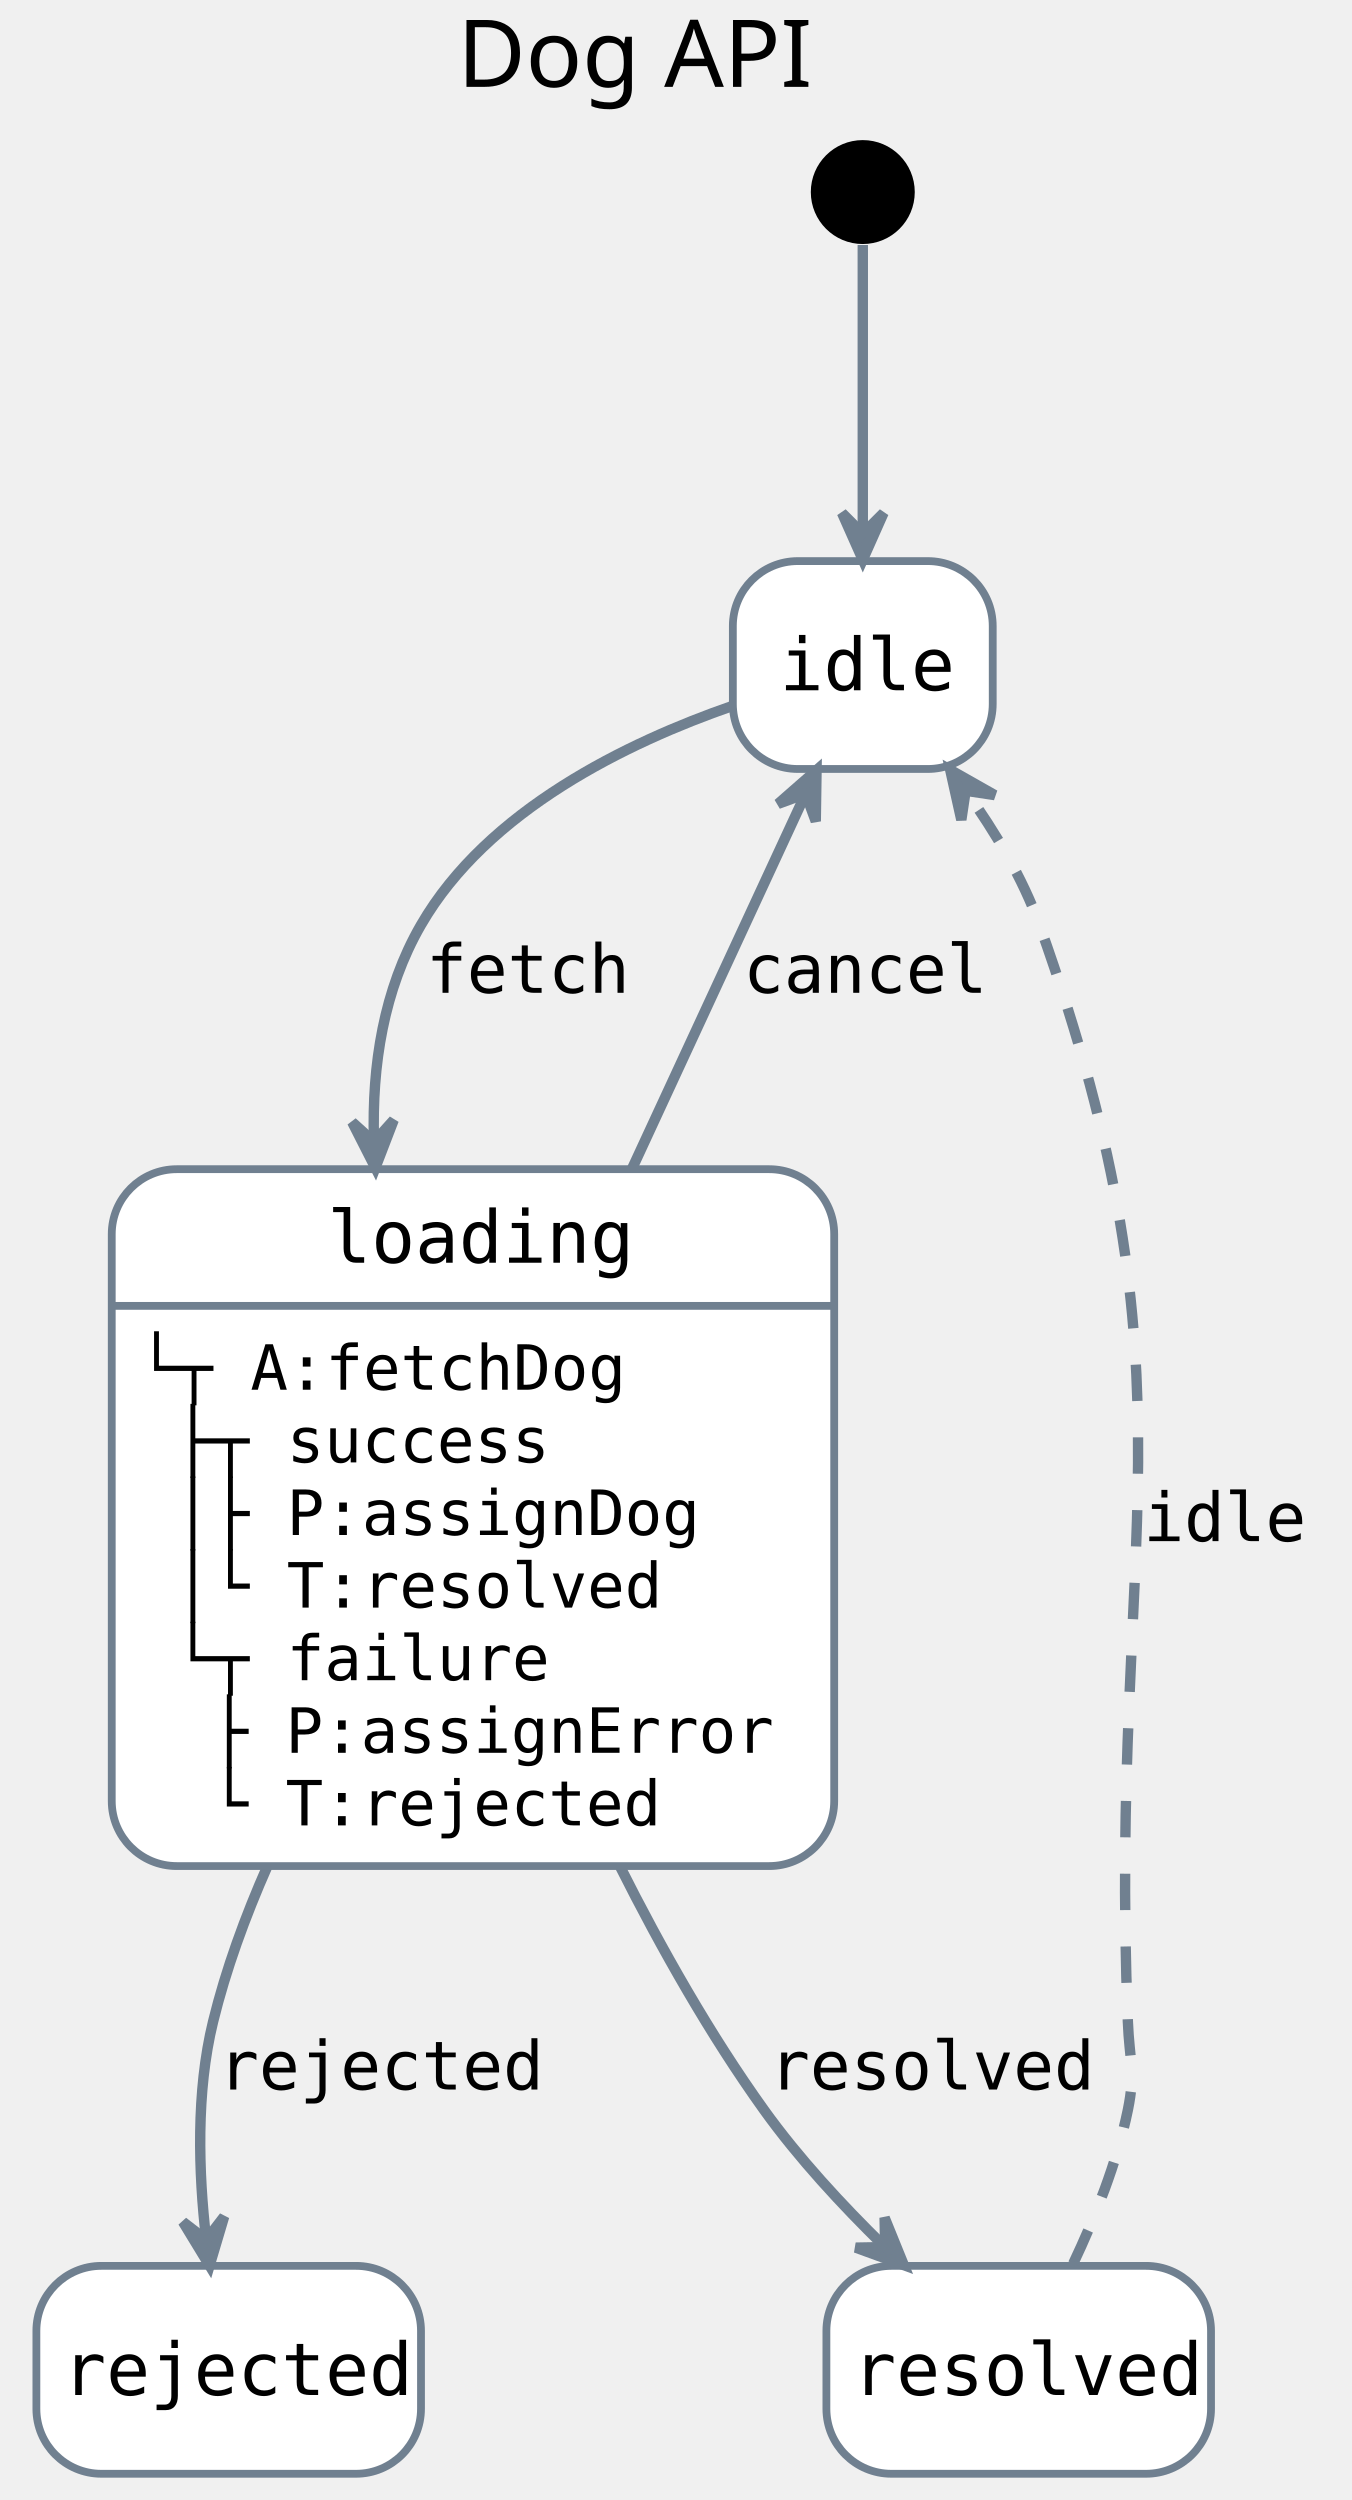
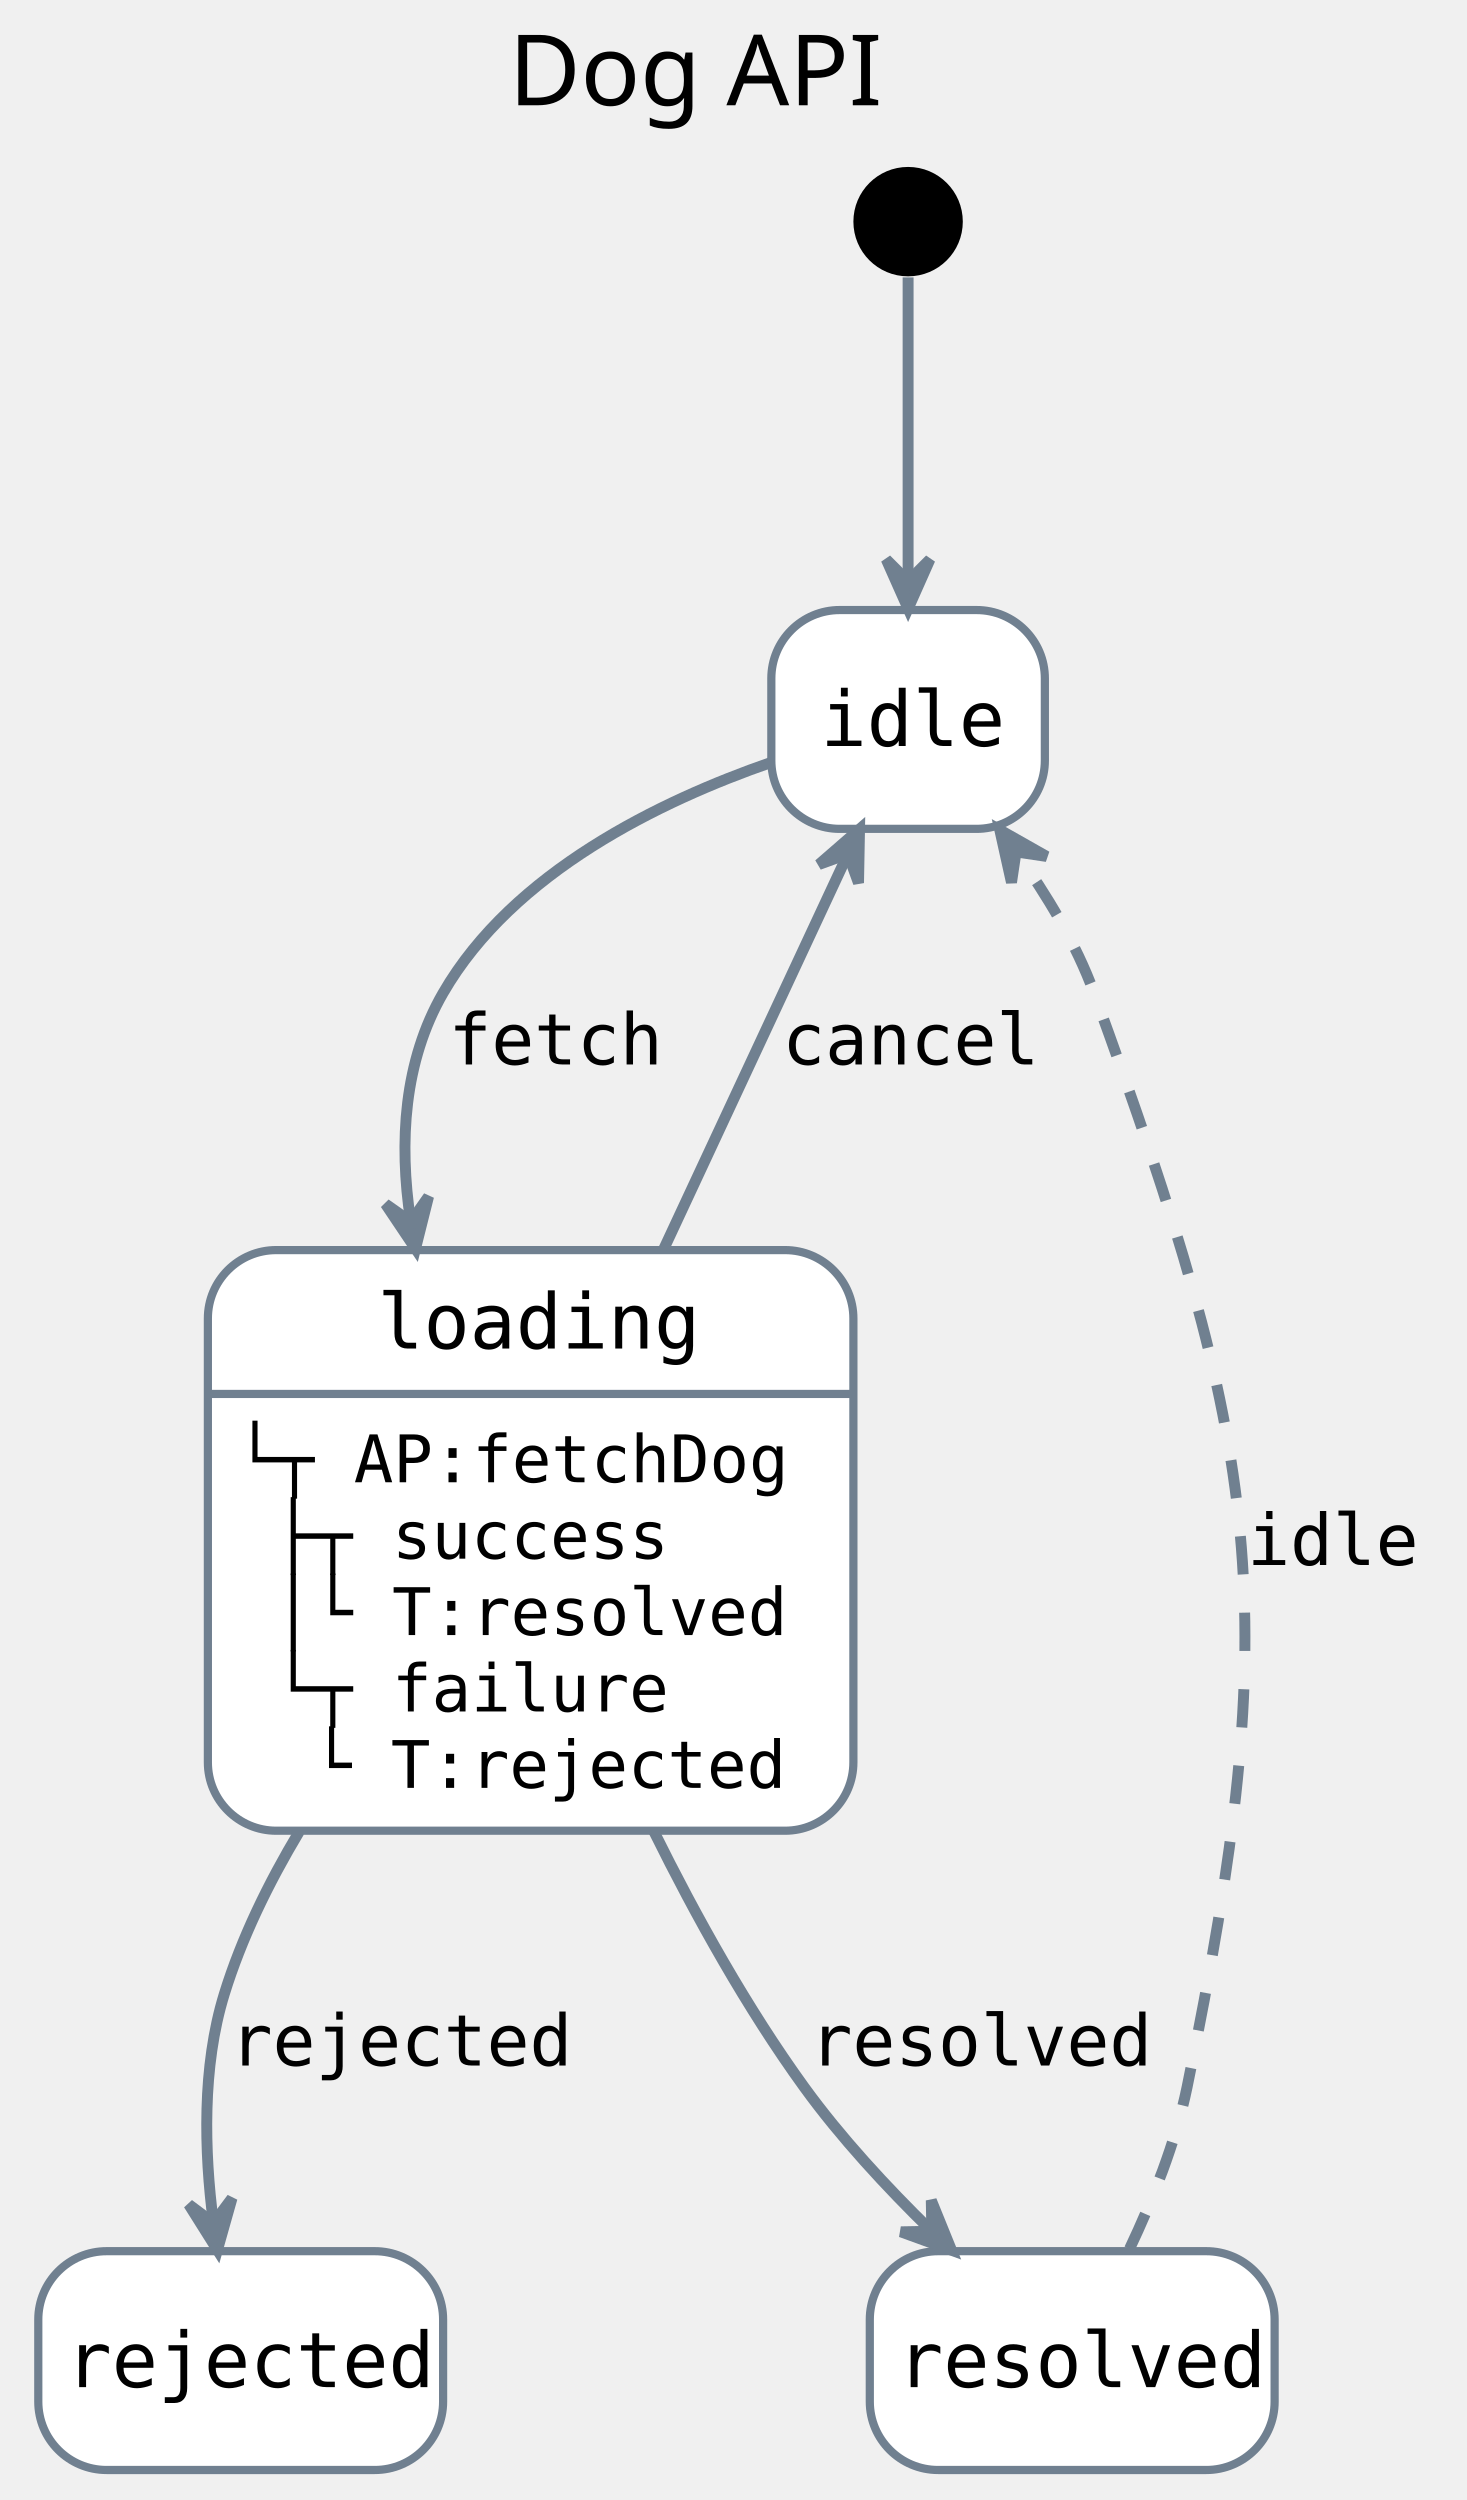
- <svg xmlns="http://www.w3.org/2000/svg" contentScriptType="application/ecmascript" contentStyleType="text/css" height="481px" preserveAspectRatio="none" style="width:260px;height:481px;background:#FFFFFF;" version="1.1" viewBox="0 0 260 481" width="260px" zoomAndPan="magnify">
+ <svg xmlns="http://www.w3.org/2000/svg" contentScriptType="application/ecmascript" contentStyleType="text/css" height="457px" preserveAspectRatio="none" style="width:268px;height:457px;background:#FFFFFF;" version="1.1" viewBox="0 0 268 457" width="268px" zoomAndPan="magnify">
  <defs />
  <g>
-     <text fill="#000000" font-family="sans-serif" font-size="18" lengthAdjust="spacing" textLength="71" x="88" y="16.708">Dog API</text>
-     <rect fill="#FFFFFF" height="40" rx="12.5" ry="12.5" style="stroke:#708090;stroke-width:1.5;" width="50" x="141" y="107.953" />
-     <text fill="#000000" font-family="monospace" font-size="14" lengthAdjust="spacing" textLength="32" x="150" y="132.8">idle</text>
+     <text fill="#000000" font-family="sans-serif" font-size="18" lengthAdjust="spacing" textLength="69" x="93" y="19.242">Dog API</text>
+     <rect fill="#FFFFFF" height="40" rx="12.5" ry="12.5" style="stroke:#708090;stroke-width:1.5;" width="50" x="141" y="111.516" />
+     <text fill="#000000" font-family="monospace" font-size="14" lengthAdjust="spacing" textLength="32" x="150" y="136.363">idle</text>
    <g id="loading">
-       <rect fill="#FFFFFF" height="134.078" rx="12.5" ry="12.5" style="stroke:#708090;stroke-width:1.5;" width="139" x="21.5" y="224.953" />
-       <line style="stroke:#708090;stroke-width:1.5;" x1="21.5" x2="160.5" y1="251.25" y2="251.25" />
-       <text fill="#000000" font-family="monospace" font-size="14" lengthAdjust="spacing" textLength="56" x="63" y="242.948">loading</text>
-       <text fill="#000000" font-family="monospace" font-size="12" lengthAdjust="spacing" textLength="91" x="26.5" y="267.389">└┬ A:fetchDog</text>
-       <text fill="#000000" font-family="monospace" font-size="12" lengthAdjust="spacing" textLength="70" x="33.5" y="281.357">├┬ success</text>
-       <text fill="#000000" font-family="monospace" font-size="12" lengthAdjust="spacing" textLength="98" x="33.5" y="295.326">│├ P:assignDog</text>
-       <text fill="#000000" font-family="monospace" font-size="12" lengthAdjust="spacing" textLength="91" x="33.5" y="309.295">│└ T:resolved</text>
-       <text fill="#000000" font-family="monospace" font-size="12" lengthAdjust="spacing" textLength="70" x="33.5" y="323.264">└┬ failure</text>
-       <text fill="#000000" font-family="monospace" font-size="12" lengthAdjust="spacing" textLength="105" x="40.5" y="337.232">├ P:assignError</text>
-       <text fill="#000000" font-family="monospace" font-size="12" lengthAdjust="spacing" textLength="84" x="40.5" y="351.201">└ T:rejected</text>
+       <rect fill="#FFFFFF" height="106.141" rx="12.5" ry="12.5" style="stroke:#708090;stroke-width:1.5;" width="118" x="38" y="228.516" />
+       <line style="stroke:#708090;stroke-width:1.5;" x1="38" x2="156" y1="254.813" y2="254.813" />
+       <text fill="#000000" font-family="monospace" font-size="14" lengthAdjust="spacing" textLength="56" x="69" y="246.511">loading</text>
+       <text fill="#000000" font-family="monospace" font-size="12" lengthAdjust="spacing" textLength="98" x="43" y="270.951">└┬ AP:fetchDog</text>
+       <text fill="#000000" font-family="monospace" font-size="12" lengthAdjust="spacing" textLength="70" x="50" y="284.92">├┬ success</text>
+       <text fill="#000000" font-family="monospace" font-size="12" lengthAdjust="spacing" textLength="91" x="50" y="298.889">│└ T:resolved</text>
+       <text fill="#000000" font-family="monospace" font-size="12" lengthAdjust="spacing" textLength="70" x="50" y="312.858">└┬ failure</text>
+       <text fill="#000000" font-family="monospace" font-size="12" lengthAdjust="spacing" textLength="84" x="57" y="326.826">└ T:rejected</text>
    </g>
-     <rect fill="#FFFFFF" height="40" rx="12.5" ry="12.5" style="stroke:#708090;stroke-width:1.5;" width="74" x="159" y="435.953" />
-     <text fill="#000000" font-family="monospace" font-size="14" lengthAdjust="spacing" textLength="64" x="164" y="460.8">resolved</text>
-     <rect fill="#FFFFFF" height="40" rx="12.5" ry="12.5" style="stroke:#708090;stroke-width:1.5;" width="74" x="7" y="435.953" />
-     <text fill="#000000" font-family="monospace" font-size="14" lengthAdjust="spacing" textLength="64" x="12" y="460.8">rejected</text>
-     <ellipse cx="166" cy="36.953" fill="#000000" rx="10" ry="10" style="stroke:none;stroke-width:1.0;" />
-     <path d="M166,47.143 C166,60.133 166,84.333 166,102.683 " fill="none" id="*start-to-idle" style="stroke:#708090;stroke-width:2.0;" />
-     <polygon fill="#708090" points="166,107.693,170,98.693,166,102.693,162,98.693,166,107.693" style="stroke:#708090;stroke-width:2.0;" />
-     <path d="M140.92,135.823 C120.77,142.813 93.78,155.833 81,177.953 C73.8,190.403 71.53,204.953 71.95,219.383 " fill="none" id="idle-to-loading" style="stroke:#708090;stroke-width:2.0;" />
-     <polygon fill="#708090" points="72.22,224.683,75.751,215.489,71.963,219.69,67.762,215.901,72.22,224.683" style="stroke:#708090;stroke-width:2.0;" />
-     <text fill="#000000" font-family="monospace" font-size="13" lengthAdjust="spacing" textLength="40" x="82" y="191.02">fetch</text>
-     <path d="M121.63,224.803 C133.43,199.313 146.17,171.793 154.96,152.813 " fill="none" id="loading-to-idle" style="stroke:#708090;stroke-width:2.0;" />
-     <polygon fill="#708090" points="157.1,148.173,149.693,154.664,155.002,152.712,156.954,158.021,157.1,148.173" style="stroke:#708090;stroke-width:2.0;" />
-     <text fill="#000000" font-family="monospace" font-size="13" lengthAdjust="spacing" textLength="48" x="143" y="191.02">cancel</text>
-     <path d="M119.23,358.983 C127.25,374.943 136.66,391.543 147,405.953 C153.63,415.193 162.05,424.283 170.03,432.093 " fill="none" id="loading-to-resolved" style="stroke:#708090;stroke-width:2.0;" />
-     <polygon fill="#708090" points="173.9,435.813,170.198,426.687,170.301,432.342,164.645,432.445,173.9,435.813" style="stroke:#708090;stroke-width:2.0;" />
-     <text fill="#000000" font-family="monospace" font-size="13" lengthAdjust="spacing" textLength="64" x="148" y="402.02">resolved</text>
-     <path d="M51.48,358.993 C47.17,368.753 43.46,378.913 41,388.953 C37.68,402.503 38.19,418.073 39.65,430.693 " fill="none" id="loading-to-rejected" style="stroke:#708090;stroke-width:2.0;" />
-     <polygon fill="#708090" points="40.32,435.903,43.129,426.463,39.677,430.945,35.196,427.492,40.32,435.903" style="stroke:#708090;stroke-width:2.0;" />
-     <text fill="#000000" font-family="monospace" font-size="13" lengthAdjust="spacing" textLength="64" x="42" y="402.02">rejected</text>
-     <path d="M206.48,435.523 C210.64,426.753 214.92,416.103 217,405.953 C218.52,398.553 217.3,396.503 217,388.953 C213.22,294.943 231.69,266.543 200,177.953 C196.76,168.903 191.4,159.973 185.89,152.273 " fill="none" id="resolved-to-idle" style="stroke:#708090;stroke-width:2.0;stroke-dasharray:7.0,7.0;" />
-     <polygon fill="#708090" points="182.82,148.123,184.959,157.737,185.795,152.142,191.39,152.977,182.82,148.123" style="stroke:#708090;stroke-width:2.0;" />
-     <text fill="#000000" font-family="monospace" font-size="13" lengthAdjust="spacing" textLength="32" x="220" y="296.52">idle</text>
+     <rect fill="#FFFFFF" height="40" rx="12.5" ry="12.5" style="stroke:#708090;stroke-width:1.5;" width="74" x="159" y="411.516" />
+     <text fill="#000000" font-family="monospace" font-size="14" lengthAdjust="spacing" textLength="64" x="164" y="436.363">resolved</text>
+     <rect fill="#FFFFFF" height="40" rx="12.5" ry="12.5" style="stroke:#708090;stroke-width:1.5;" width="74" x="7" y="411.516" />
+     <text fill="#000000" font-family="monospace" font-size="14" lengthAdjust="spacing" textLength="64" x="12" y="436.363">rejected</text>
+     <ellipse cx="166" cy="40.516" fill="#000000" rx="10" ry="10" style="stroke:none;stroke-width:1.0;" />
+     <path d="M166,50.706 C166,63.696 166,87.896 166,106.246 " fill="none" id="*start-to-idle" style="stroke:#708090;stroke-width:2.0;" />
+     <polygon fill="#708090" points="166,111.256,170,102.256,166,106.256,162,102.256,166,111.256" style="stroke:#708090;stroke-width:2.0;" />
+     <path d="M140.92,139.386 C120.77,146.376 93.78,159.396 81,181.516 C73.79,194.006 72.91,208.776 75.04,223.046 " fill="none" id="idle-to-loading" style="stroke:#708090;stroke-width:2.0;" />
+     <polygon fill="#708090" points="75.95,228.266,78.344,218.712,75.091,223.34,70.463,220.087,75.95,228.266" style="stroke:#708090;stroke-width:2.0;" />
+     <text fill="#000000" font-family="monospace" font-size="13" lengthAdjust="spacing" textLength="40" x="82" y="194.583">fetch</text>
+     <path d="M121.27,228.456 C132.73,203.866 145.86,175.716 154.91,156.306 " fill="none" id="loading-to-idle" style="stroke:#708090;stroke-width:2.0;" />
+     <polygon fill="#708090" points="157.12,151.566,149.688,158.029,155.005,156.096,156.937,161.413,157.12,151.566" style="stroke:#708090;stroke-width:2.0;" />
+     <text fill="#000000" font-family="monospace" font-size="13" lengthAdjust="spacing" textLength="48" x="143" y="194.583">cancel</text>
+     <path d="M119.48,334.676 C127.23,350.346 136.61,367.166 147,381.516 C153.67,390.726 162.09,399.816 170.07,407.616 " fill="none" id="loading-to-resolved" style="stroke:#708090;stroke-width:2.0;" />
+     <polygon fill="#708090" points="173.94,411.346,170.238,402.219,170.341,407.875,164.685,407.978,173.94,411.346" style="stroke:#708090;stroke-width:2.0;" />
+     <text fill="#000000" font-family="monospace" font-size="13" lengthAdjust="spacing" textLength="64" x="148" y="377.583">resolved</text>
+     <path d="M54.7,334.826 C49.07,344.226 44.15,354.306 41,364.516 C36.88,377.846 37.35,393.406 38.98,406.066 " fill="none" id="loading-to-rejected" style="stroke:#708090;stroke-width:2.0;" />
+     <polygon fill="#708090" points="39.74,411.306,42.416,401.827,39.027,406.357,34.497,402.968,39.74,411.306" style="stroke:#708090;stroke-width:2.0;" />
+     <text fill="#000000" font-family="monospace" font-size="13" lengthAdjust="spacing" textLength="64" x="42" y="377.583">rejected</text>
+     <path d="M206.48,411.086 C210.64,402.316 214.92,391.666 217,381.516 C234.94,294.126 230.56,265.326 200,181.516 C196.71,172.486 191.33,163.566 185.82,155.856 " fill="none" id="resolved-to-idle" style="stroke:#708090;stroke-width:2.0;stroke-dasharray:7.0,7.0;" />
+     <polygon fill="#708090" points="182.76,151.706,184.899,161.32,185.735,155.725,191.33,156.56,182.76,151.706" style="stroke:#708090;stroke-width:2.0;" />
+     <text fill="#000000" font-family="monospace" font-size="13" lengthAdjust="spacing" textLength="32" x="228" y="286.083">idle</text>
  </g>
</svg>
